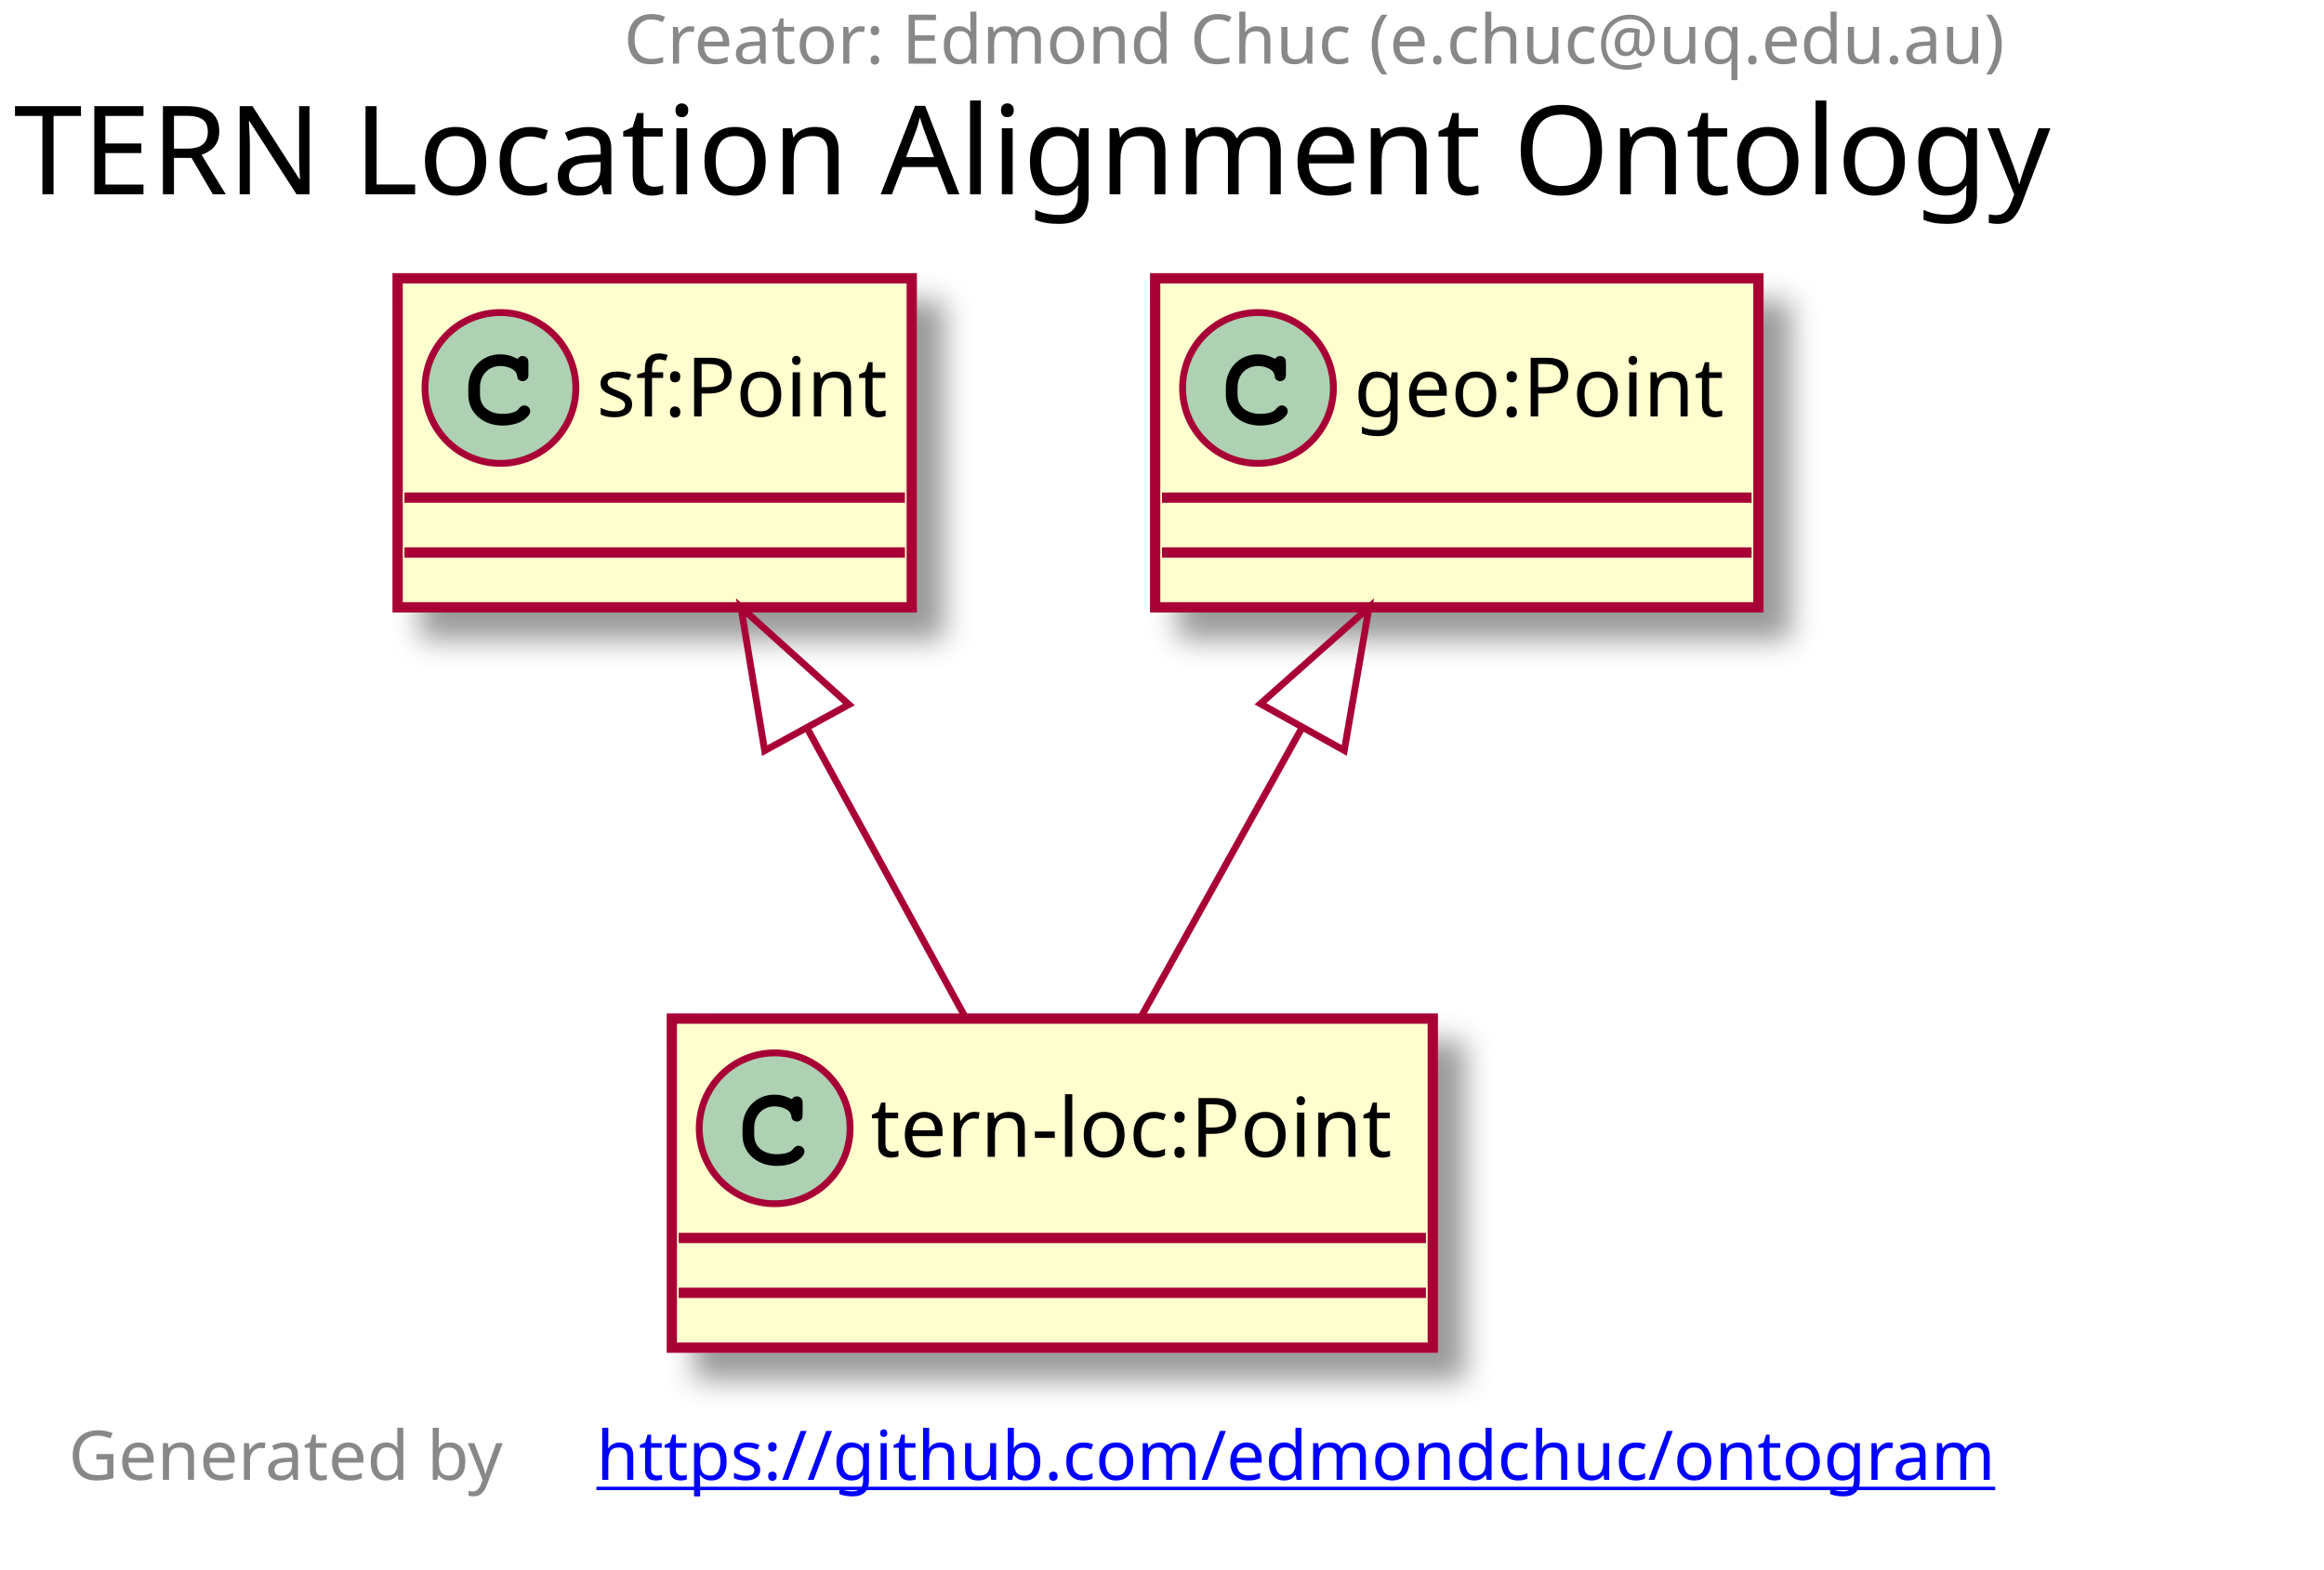
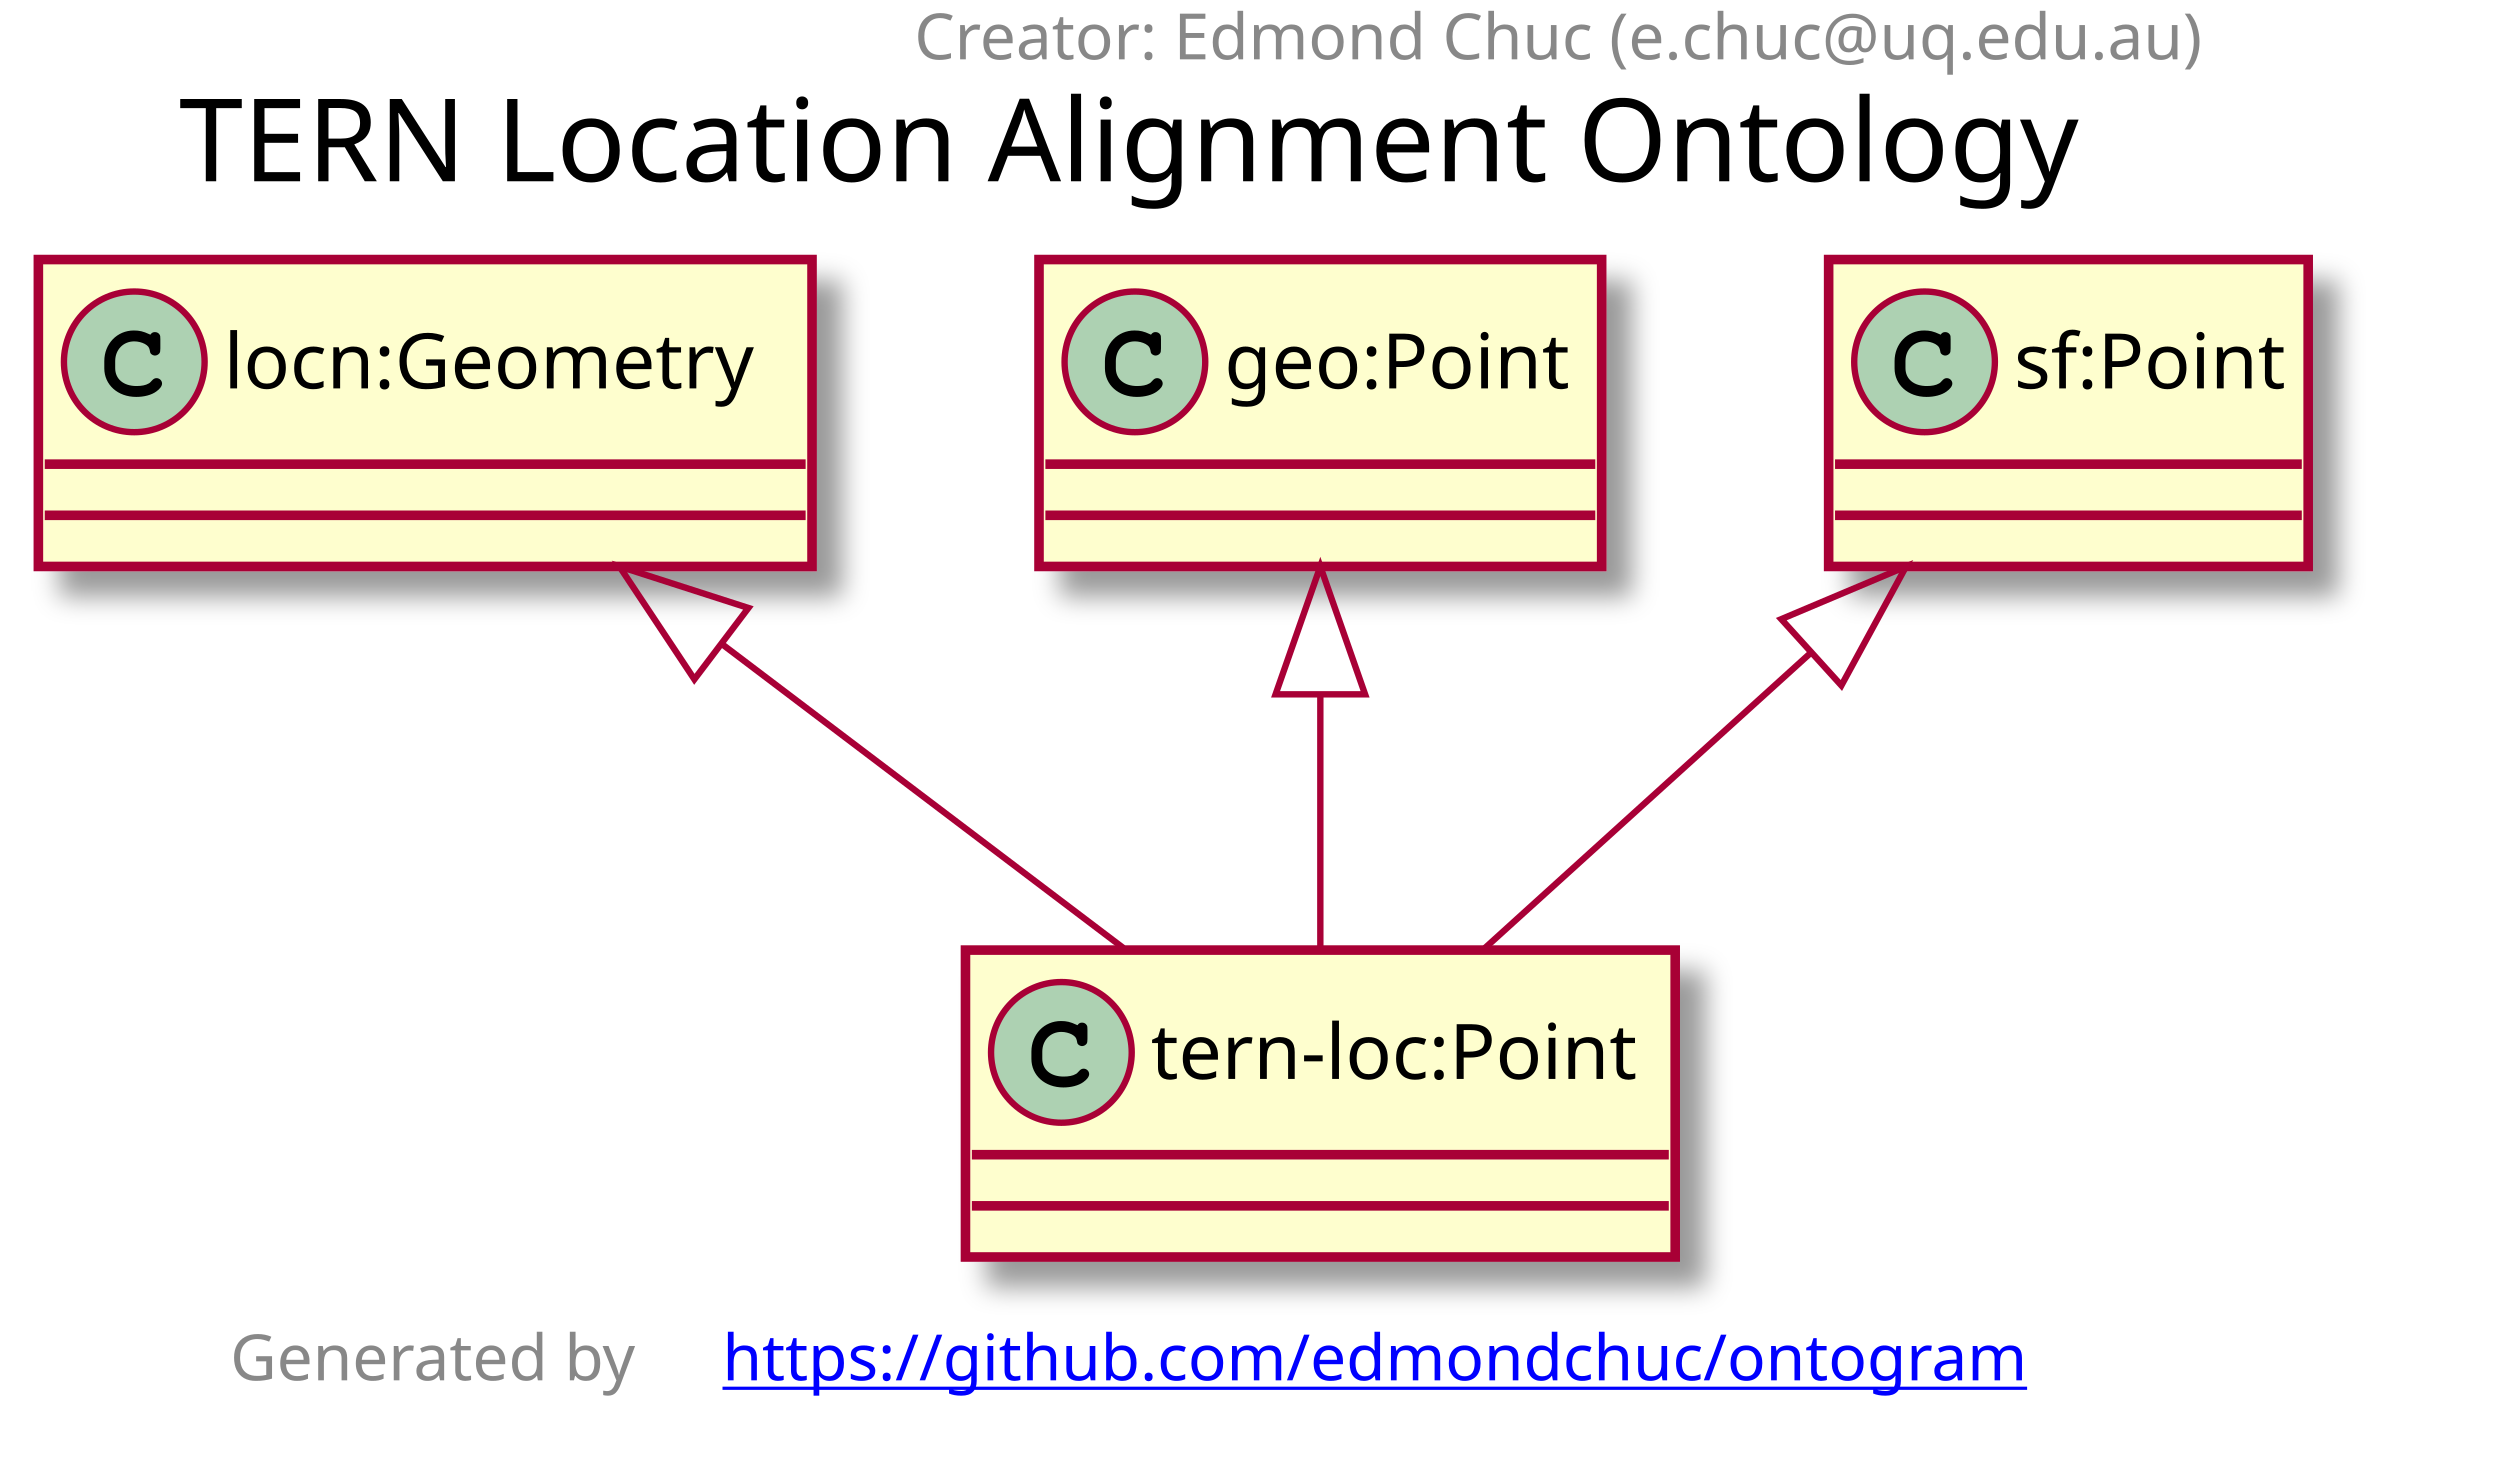
- <svg xmlns="http://www.w3.org/2000/svg" xmlns:xlink="http://www.w3.org/1999/xlink" contentScriptType="application/ecmascript" contentStyleType="text/css" height="229px" preserveAspectRatio="none" style="width:339px;height:229px;" version="1.1" viewBox="0 0 339 229" width="339px" zoomAndPan="magnify">
+ <svg xmlns="http://www.w3.org/2000/svg" xmlns:xlink="http://www.w3.org/1999/xlink" contentScriptType="application/ecmascript" contentStyleType="text/css" height="229px" preserveAspectRatio="none" style="width:391px;height:229px;" version="1.1" viewBox="0 0 391 229" width="391px" zoomAndPan="magnify">
  <defs>
-     <filter height="300%" id="f71bv640qsmsr" width="300%" x="-1" y="-1">
+     <filter height="300%" id="f1076824alcip6" width="300%" x="-1" y="-1">
      <feGaussianBlur result="blurOut" stdDeviation="2.0" />
      <feColorMatrix in="blurOut" result="blurOut2" type="matrix" values="0 0 0 0 0 0 0 0 0 0 0 0 0 0 0 0 0 0 .4 0" />
      <feOffset dx="4.0" dy="4.0" in="blurOut2" result="blurOut3" />
      <feBlend in="SourceGraphic" in2="blurOut3" mode="normal" />
    </filter>
  </defs>
  <g>
-     <text fill="#888888" font-family="sans-serif" font-size="10" lengthAdjust="spacingAndGlyphs" textLength="236" x="91" y="9.282">Creator: Edmond Chuc (e.chuc@uq.edu.au)</text>
-     <text fill="#000000" font-family="sans-serif" font-size="18" lengthAdjust="spacingAndGlyphs" textLength="323" x="2" y="28.349">TERN Location Alignment Ontology</text>
-     <rect fill="#FEFECE" filter="url(#f71bv640qsmsr)" height="48" id="sf:Point" style="stroke: #A80036; stroke-width: 1.5;" width="75" x="58" y="40.594" />
-     <ellipse cx="73" cy="56.594" fill="#ADD1B2" rx="11" ry="11" style="stroke: #A80036; stroke-width: 1.0;" />
-     <path d="M75.344,52.266 C74.406,51.828 73.812,51.688 72.938,51.688 C70.312,51.688 68.312,53.766 68.312,56.484 L68.312,57.609 C68.312,60.188 70.422,62.078 73.312,62.078 C74.531,62.078 75.688,61.781 76.438,61.234 C77.016,60.828 77.344,60.375 77.344,59.984 C77.344,59.531 76.953,59.141 76.484,59.141 C76.266,59.141 76.062,59.219 75.875,59.406 C75.422,59.891 75.422,59.891 75.234,59.984 C74.812,60.25 74.125,60.375 73.359,60.375 C71.312,60.375 70.016,59.281 70.016,57.578 L70.016,56.484 C70.016,54.703 71.266,53.391 73,53.391 C73.578,53.391 74.188,53.547 74.656,53.797 C75.141,54.078 75.312,54.297 75.406,54.703 C75.469,55.109 75.5,55.234 75.641,55.359 C75.781,55.5 76.016,55.609 76.234,55.609 C76.5,55.609 76.766,55.469 76.938,55.25 C77.047,55.094 77.078,54.906 77.078,54.484 L77.078,53.062 C77.078,52.625 77.062,52.5 76.969,52.344 C76.812,52.078 76.531,51.938 76.234,51.938 C75.938,51.938 75.734,52.031 75.516,52.344 L75.344,52.266 Z " />
-     <text fill="#000000" font-family="sans-serif" font-size="12" lengthAdjust="spacingAndGlyphs" textLength="43" x="87" y="60.748">sf:Point</text>
-     <line style="stroke: #A80036; stroke-width: 1.5;" x1="59" x2="132" y1="72.594" y2="72.594" />
-     <line style="stroke: #A80036; stroke-width: 1.5;" x1="59" x2="132" y1="80.594" y2="80.594" />
+     <text fill="#888888" font-family="sans-serif" font-size="10" lengthAdjust="spacingAndGlyphs" textLength="236" x="143" y="9.282">Creator: Edmond Chuc (e.chuc@uq.edu.au)</text>
+     <text fill="#000000" font-family="sans-serif" font-size="18" lengthAdjust="spacingAndGlyphs" textLength="323" x="28" y="28.349">TERN Location Alignment Ontology</text>
+     <rect fill="#FEFECE" filter="url(#f1076824alcip6)" height="48" id="locn:Geometry" style="stroke: #A80036; stroke-width: 1.5;" width="121" x="6" y="40.594" />
+     <ellipse cx="21" cy="56.594" fill="#ADD1B2" rx="11" ry="11" style="stroke: #A80036; stroke-width: 1.0;" />
+     <path d="M23.344,52.266 C22.406,51.828 21.812,51.688 20.938,51.688 C18.312,51.688 16.312,53.766 16.312,56.484 L16.312,57.609 C16.312,60.188 18.422,62.078 21.312,62.078 C22.531,62.078 23.688,61.781 24.438,61.234 C25.016,60.828 25.344,60.375 25.344,59.984 C25.344,59.531 24.953,59.141 24.484,59.141 C24.266,59.141 24.062,59.219 23.875,59.406 C23.422,59.891 23.422,59.891 23.234,59.984 C22.812,60.25 22.125,60.375 21.359,60.375 C19.312,60.375 18.016,59.281 18.016,57.578 L18.016,56.484 C18.016,54.703 19.266,53.391 21,53.391 C21.578,53.391 22.188,53.547 22.656,53.797 C23.141,54.078 23.312,54.297 23.406,54.703 C23.469,55.109 23.5,55.234 23.641,55.359 C23.781,55.5 24.016,55.609 24.234,55.609 C24.5,55.609 24.766,55.469 24.938,55.25 C25.047,55.094 25.078,54.906 25.078,54.484 L25.078,53.062 C25.078,52.625 25.062,52.5 24.969,52.344 C24.812,52.078 24.531,51.938 24.234,51.938 C23.938,51.938 23.734,52.031 23.516,52.344 L23.344,52.266 Z " />
+     <text fill="#000000" font-family="sans-serif" font-size="12" lengthAdjust="spacingAndGlyphs" textLength="89" x="35" y="60.748">locn:Geometry</text>
+     <line style="stroke: #A80036; stroke-width: 1.5;" x1="7" x2="126" y1="72.594" y2="72.594" />
+     <line style="stroke: #A80036; stroke-width: 1.5;" x1="7" x2="126" y1="80.594" y2="80.594" />
    <a href="https://w3id.org/tern/ontologies/loc/Point" target="_top" title="https://w3id.org/tern/ontologies/loc/Point" xlink:actuate="onRequest" xlink:href="https://w3id.org/tern/ontologies/loc/Point" xlink:show="new" xlink:title="https://w3id.org/tern/ontologies/loc/Point" xlink:type="simple">
-       <rect fill="#FEFECE" filter="url(#f71bv640qsmsr)" height="48" id="tern-loc:Point" style="stroke: #A80036; stroke-width: 1.5;" width="111" x="98" y="148.594" />
-       <ellipse cx="113" cy="164.594" fill="#ADD1B2" rx="11" ry="11" style="stroke: #A80036; stroke-width: 1.0;" />
-       <path d="M115.344,160.266 C114.406,159.828 113.812,159.688 112.938,159.688 C110.312,159.688 108.312,161.766 108.312,164.484 L108.312,165.609 C108.312,168.188 110.422,170.078 113.312,170.078 C114.531,170.078 115.688,169.781 116.438,169.234 C117.016,168.828 117.344,168.375 117.344,167.984 C117.344,167.531 116.953,167.141 116.484,167.141 C116.266,167.141 116.062,167.219 115.875,167.406 C115.422,167.891 115.422,167.891 115.234,167.984 C114.812,168.25 114.125,168.375 113.359,168.375 C111.312,168.375 110.016,167.281 110.016,165.578 L110.016,164.484 C110.016,162.703 111.266,161.391 113,161.391 C113.578,161.391 114.188,161.547 114.656,161.797 C115.141,162.078 115.312,162.297 115.406,162.703 C115.469,163.109 115.5,163.234 115.641,163.359 C115.781,163.5 116.016,163.609 116.234,163.609 C116.5,163.609 116.766,163.469 116.938,163.25 C117.047,163.094 117.078,162.906 117.078,162.484 L117.078,161.062 C117.078,160.625 117.062,160.5 116.969,160.344 C116.812,160.078 116.531,159.938 116.234,159.938 C115.938,159.938 115.734,160.031 115.516,160.344 L115.344,160.266 Z " />
-       <text fill="#000000" font-family="sans-serif" font-size="12" lengthAdjust="spacingAndGlyphs" textLength="79" x="127" y="168.748">tern-loc:Point</text>
-       <line style="stroke: #A80036; stroke-width: 1.5;" x1="99" x2="208" y1="180.594" y2="180.594" />
-       <line style="stroke: #A80036; stroke-width: 1.5;" x1="99" x2="208" y1="188.594" y2="188.594" />
+       <rect fill="#FEFECE" filter="url(#f1076824alcip6)" height="48" id="tern-loc:Point" style="stroke: #A80036; stroke-width: 1.5;" width="111" x="151" y="148.594" />
+       <ellipse cx="166" cy="164.594" fill="#ADD1B2" rx="11" ry="11" style="stroke: #A80036; stroke-width: 1.0;" />
+       <path d="M168.344,160.266 C167.406,159.828 166.812,159.688 165.938,159.688 C163.312,159.688 161.312,161.766 161.312,164.484 L161.312,165.609 C161.312,168.188 163.422,170.078 166.312,170.078 C167.531,170.078 168.688,169.781 169.438,169.234 C170.016,168.828 170.344,168.375 170.344,167.984 C170.344,167.531 169.953,167.141 169.484,167.141 C169.266,167.141 169.062,167.219 168.875,167.406 C168.422,167.891 168.422,167.891 168.234,167.984 C167.812,168.25 167.125,168.375 166.359,168.375 C164.312,168.375 163.016,167.281 163.016,165.578 L163.016,164.484 C163.016,162.703 164.266,161.391 166,161.391 C166.578,161.391 167.188,161.547 167.656,161.797 C168.141,162.078 168.312,162.297 168.406,162.703 C168.469,163.109 168.5,163.234 168.641,163.359 C168.781,163.5 169.016,163.609 169.234,163.609 C169.5,163.609 169.766,163.469 169.938,163.25 C170.047,163.094 170.078,162.906 170.078,162.484 L170.078,161.062 C170.078,160.625 170.062,160.5 169.969,160.344 C169.812,160.078 169.531,159.938 169.234,159.938 C168.938,159.938 168.734,160.031 168.516,160.344 L168.344,160.266 Z " />
+       <text fill="#000000" font-family="sans-serif" font-size="12" lengthAdjust="spacingAndGlyphs" textLength="79" x="180" y="168.748">tern-loc:Point</text>
+       <line style="stroke: #A80036; stroke-width: 1.5;" x1="152" x2="261" y1="180.594" y2="180.594" />
+       <line style="stroke: #A80036; stroke-width: 1.5;" x1="152" x2="261" y1="188.594" y2="188.594" />
    </a>
-     <rect fill="#FEFECE" filter="url(#f71bv640qsmsr)" height="48" id="geo:Point" style="stroke: #A80036; stroke-width: 1.5;" width="88" x="168.5" y="40.594" />
-     <ellipse cx="183.5" cy="56.594" fill="#ADD1B2" rx="11" ry="11" style="stroke: #A80036; stroke-width: 1.0;" />
-     <path d="M185.844,52.266 C184.906,51.828 184.312,51.688 183.438,51.688 C180.812,51.688 178.812,53.766 178.812,56.484 L178.812,57.609 C178.812,60.188 180.922,62.078 183.812,62.078 C185.031,62.078 186.188,61.781 186.938,61.234 C187.516,60.828 187.844,60.375 187.844,59.984 C187.844,59.531 187.453,59.141 186.984,59.141 C186.766,59.141 186.562,59.219 186.375,59.406 C185.922,59.891 185.922,59.891 185.734,59.984 C185.312,60.25 184.625,60.375 183.859,60.375 C181.812,60.375 180.516,59.281 180.516,57.578 L180.516,56.484 C180.516,54.703 181.766,53.391 183.5,53.391 C184.078,53.391 184.688,53.547 185.156,53.797 C185.641,54.078 185.812,54.297 185.906,54.703 C185.969,55.109 186,55.234 186.141,55.359 C186.281,55.5 186.516,55.609 186.734,55.609 C187,55.609 187.266,55.469 187.438,55.25 C187.547,55.094 187.578,54.906 187.578,54.484 L187.578,53.062 C187.578,52.625 187.562,52.5 187.469,52.344 C187.312,52.078 187.031,51.938 186.734,51.938 C186.438,51.938 186.234,52.031 186.016,52.344 L185.844,52.266 Z " />
-     <text fill="#000000" font-family="sans-serif" font-size="12" lengthAdjust="spacingAndGlyphs" textLength="56" x="197.5" y="60.748">geo:Point</text>
-     <line style="stroke: #A80036; stroke-width: 1.5;" x1="169.5" x2="255.5" y1="72.594" y2="72.594" />
-     <line style="stroke: #A80036; stroke-width: 1.5;" x1="169.5" x2="255.5" y1="80.594" y2="80.594" />
-     <path d="M117.722,106.207 C125.511,120.442 133.991,135.939 140.739,148.272 " fill="none" id="sf:Point&lt;-tern-loc:Point" style="stroke: #A80036; stroke-width: 1.0;" />
-     <polygon fill="none" points="111.545,109.5,108.085,88.594,123.826,102.779,111.545,109.5" style="stroke: #A80036; stroke-width: 1.0;" />
-     <path d="M189.894,106.207 C181.971,120.442 173.346,135.939 166.481,148.272 " fill="none" id="geo:Point&lt;-tern-loc:Point" style="stroke: #A80036; stroke-width: 1.0;" />
-     <polygon fill="none" points="183.855,102.665,199.698,88.594,196.087,109.474,183.855,102.665" style="stroke: #A80036; stroke-width: 1.0;" />
-     <text fill="#888888" font-family="sans-serif" font-size="10" lengthAdjust="spacingAndGlyphs" textLength="74" x="10" y="215.876">Generated by</text>
+     <rect fill="#FEFECE" filter="url(#f1076824alcip6)" height="48" id="geo:Point" style="stroke: #A80036; stroke-width: 1.5;" width="88" x="162.5" y="40.594" />
+     <ellipse cx="177.5" cy="56.594" fill="#ADD1B2" rx="11" ry="11" style="stroke: #A80036; stroke-width: 1.0;" />
+     <path d="M179.844,52.266 C178.906,51.828 178.312,51.688 177.438,51.688 C174.812,51.688 172.812,53.766 172.812,56.484 L172.812,57.609 C172.812,60.188 174.922,62.078 177.812,62.078 C179.031,62.078 180.188,61.781 180.938,61.234 C181.516,60.828 181.844,60.375 181.844,59.984 C181.844,59.531 181.453,59.141 180.984,59.141 C180.766,59.141 180.562,59.219 180.375,59.406 C179.922,59.891 179.922,59.891 179.734,59.984 C179.312,60.25 178.625,60.375 177.859,60.375 C175.812,60.375 174.516,59.281 174.516,57.578 L174.516,56.484 C174.516,54.703 175.766,53.391 177.5,53.391 C178.078,53.391 178.688,53.547 179.156,53.797 C179.641,54.078 179.812,54.297 179.906,54.703 C179.969,55.109 180,55.234 180.141,55.359 C180.281,55.5 180.516,55.609 180.734,55.609 C181,55.609 181.266,55.469 181.438,55.25 C181.547,55.094 181.578,54.906 181.578,54.484 L181.578,53.062 C181.578,52.625 181.562,52.5 181.469,52.344 C181.312,52.078 181.031,51.938 180.734,51.938 C180.438,51.938 180.234,52.031 180.016,52.344 L179.844,52.266 Z " />
+     <text fill="#000000" font-family="sans-serif" font-size="12" lengthAdjust="spacingAndGlyphs" textLength="56" x="191.5" y="60.748">geo:Point</text>
+     <line style="stroke: #A80036; stroke-width: 1.5;" x1="163.5" x2="249.5" y1="72.594" y2="72.594" />
+     <line style="stroke: #A80036; stroke-width: 1.5;" x1="163.5" x2="249.5" y1="80.594" y2="80.594" />
+     <rect fill="#FEFECE" filter="url(#f1076824alcip6)" height="48" id="sf:Point" style="stroke: #A80036; stroke-width: 1.5;" width="75" x="286" y="40.594" />
+     <ellipse cx="301" cy="56.594" fill="#ADD1B2" rx="11" ry="11" style="stroke: #A80036; stroke-width: 1.0;" />
+     <path d="M303.344,52.266 C302.406,51.828 301.812,51.688 300.938,51.688 C298.312,51.688 296.312,53.766 296.312,56.484 L296.312,57.609 C296.312,60.188 298.422,62.078 301.312,62.078 C302.531,62.078 303.688,61.781 304.438,61.234 C305.016,60.828 305.344,60.375 305.344,59.984 C305.344,59.531 304.953,59.141 304.484,59.141 C304.266,59.141 304.062,59.219 303.875,59.406 C303.422,59.891 303.422,59.891 303.234,59.984 C302.812,60.25 302.125,60.375 301.359,60.375 C299.312,60.375 298.016,59.281 298.016,57.578 L298.016,56.484 C298.016,54.703 299.266,53.391 301,53.391 C301.578,53.391 302.188,53.547 302.656,53.797 C303.141,54.078 303.312,54.297 303.406,54.703 C303.469,55.109 303.5,55.234 303.641,55.359 C303.781,55.5 304.016,55.609 304.234,55.609 C304.5,55.609 304.766,55.469 304.938,55.25 C305.047,55.094 305.078,54.906 305.078,54.484 L305.078,53.062 C305.078,52.625 305.062,52.5 304.969,52.344 C304.812,52.078 304.531,51.938 304.234,51.938 C303.938,51.938 303.734,52.031 303.516,52.344 L303.344,52.266 Z " />
+     <text fill="#000000" font-family="sans-serif" font-size="12" lengthAdjust="spacingAndGlyphs" textLength="43" x="315" y="60.748">sf:Point</text>
+     <line style="stroke: #A80036; stroke-width: 1.5;" x1="287" x2="360" y1="72.594" y2="72.594" />
+     <line style="stroke: #A80036; stroke-width: 1.5;" x1="287" x2="360" y1="80.594" y2="80.594" />
+     <path d="M112.949,100.762 C133.581,116.384 157.304,134.345 175.698,148.272 " fill="none" id="locn:Geometry&lt;-tern-loc:Point" style="stroke: #A80036; stroke-width: 1.0;" />
+     <polygon fill="none" points="108.598,106.248,96.878,88.594,117.049,95.086,108.598,106.248" style="stroke: #A80036; stroke-width: 1.0;" />
+     <path d="M206.5,108.617 C206.5,122.173 206.5,136.632 206.5,148.272 " fill="none" id="geo:Point&lt;-tern-loc:Point" style="stroke: #A80036; stroke-width: 1.0;" />
+     <polygon fill="none" points="199.5,108.594,206.5,88.594,213.5,108.594,199.5,108.594" style="stroke: #A80036; stroke-width: 1.0;" />
+     <path d="M283.131,102.167 C266.26,117.453 247.155,134.761 232.242,148.272 " fill="none" id="sf:Point&lt;-tern-loc:Point" style="stroke: #A80036; stroke-width: 1.0;" />
+     <polygon fill="none" points="278.591,96.835,298.113,88.594,287.991,107.21,278.591,96.835" style="stroke: #A80036; stroke-width: 1.0;" />
+     <text fill="#888888" font-family="sans-serif" font-size="10" lengthAdjust="spacingAndGlyphs" textLength="74" x="36" y="215.876">Generated by</text>
    <a href="https://github.com/edmondchuc/ontogram" target="_top" title="https://github.com/edmondchuc/ontogram" xlink:actuate="onRequest" xlink:href="https://github.com/edmondchuc/ontogram" xlink:show="new" xlink:title="https://github.com/edmondchuc/ontogram" xlink:type="simple">
-       <text fill="#0000FF" font-family="sans-serif" font-size="10" lengthAdjust="spacingAndGlyphs" text-decoration="underline" textLength="230" x="87" y="215.876">https://github.com/edmondchuc/ontogram</text>
+       <text fill="#0000FF" font-family="sans-serif" font-size="10" lengthAdjust="spacingAndGlyphs" text-decoration="underline" textLength="230" x="113" y="215.876">https://github.com/edmondchuc/ontogram</text>
    </a>
  </g>
</svg>
